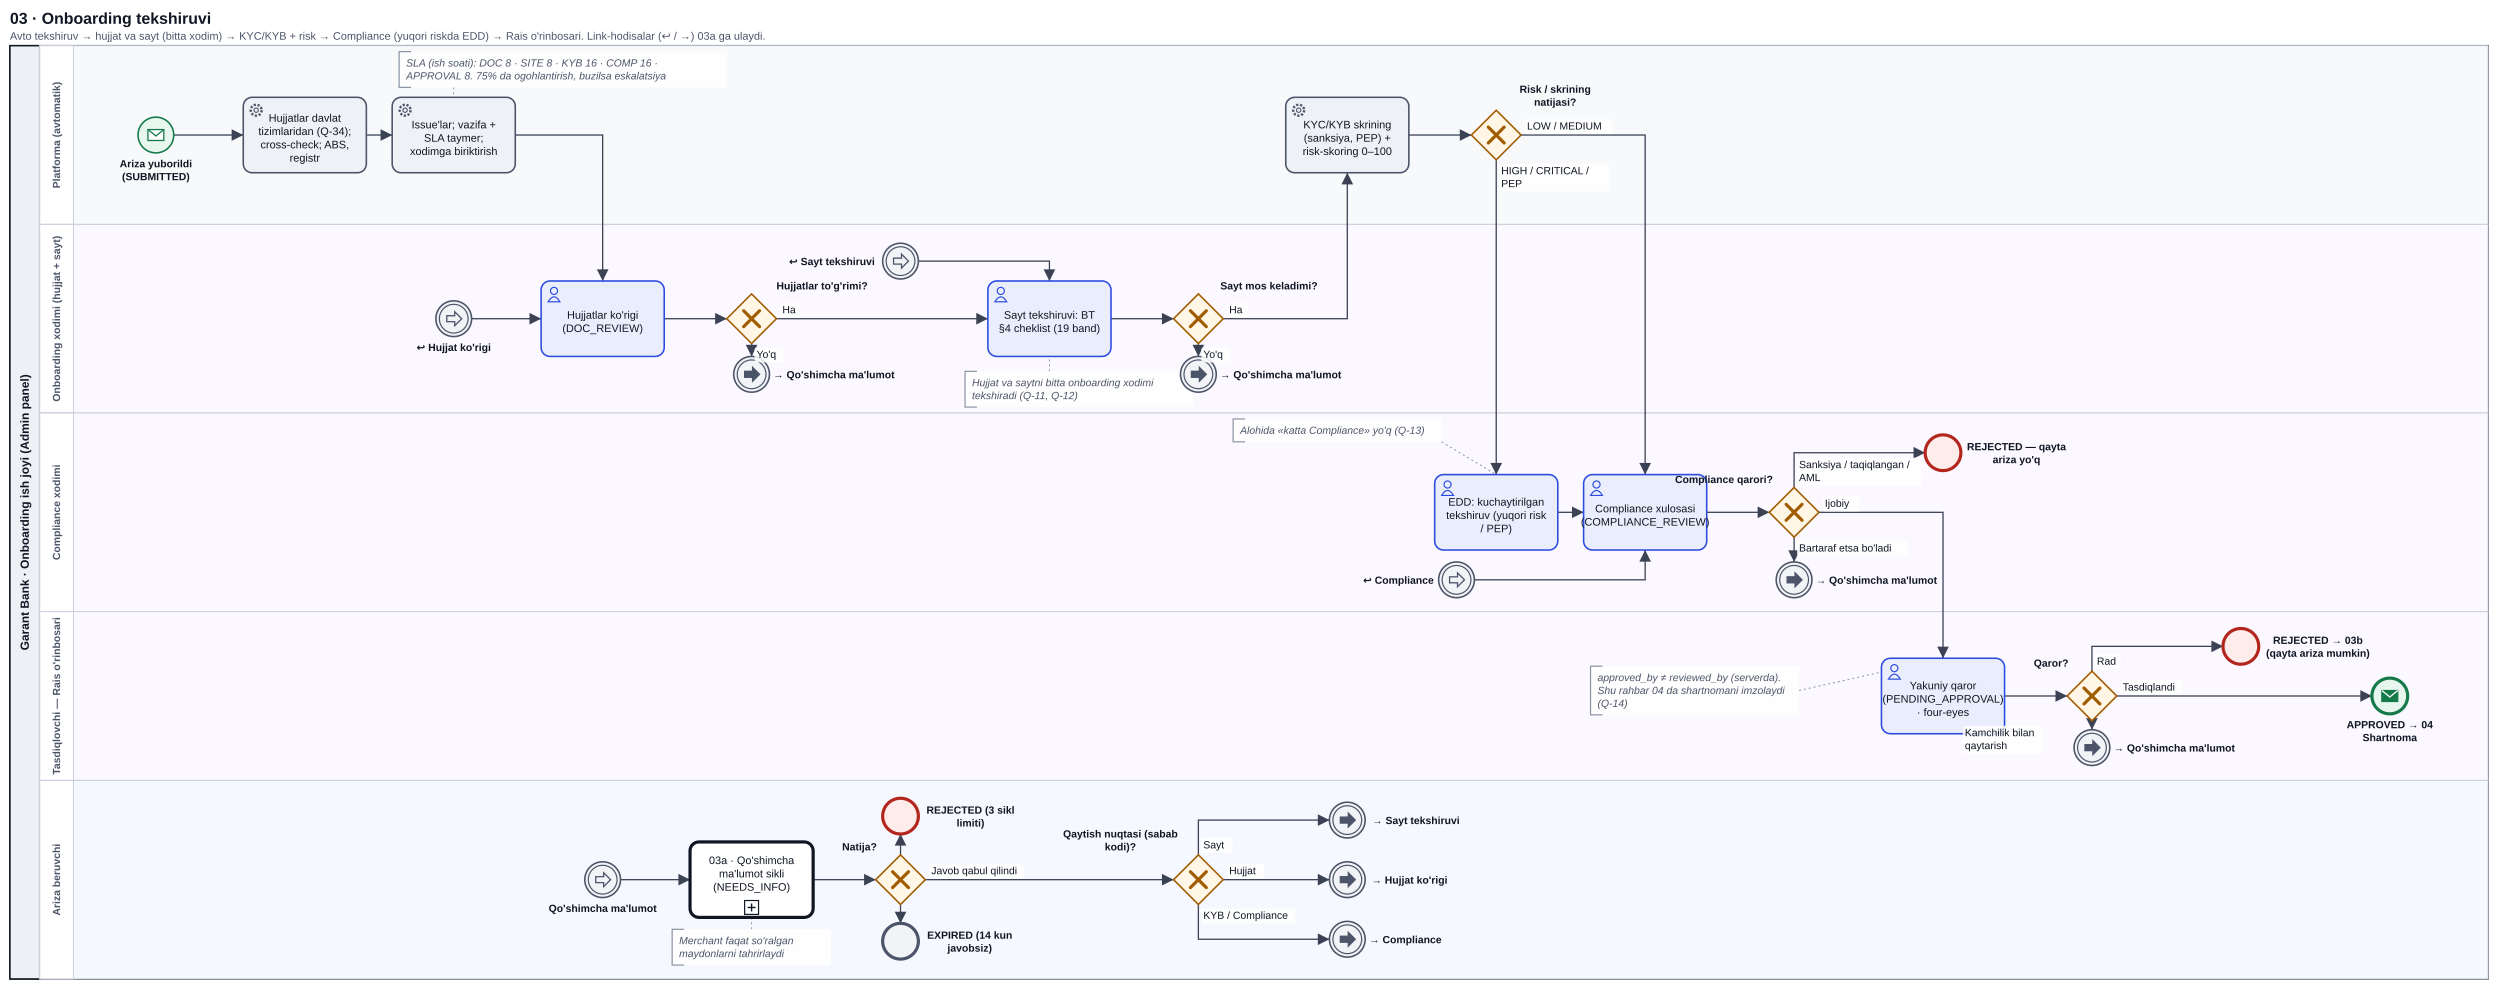
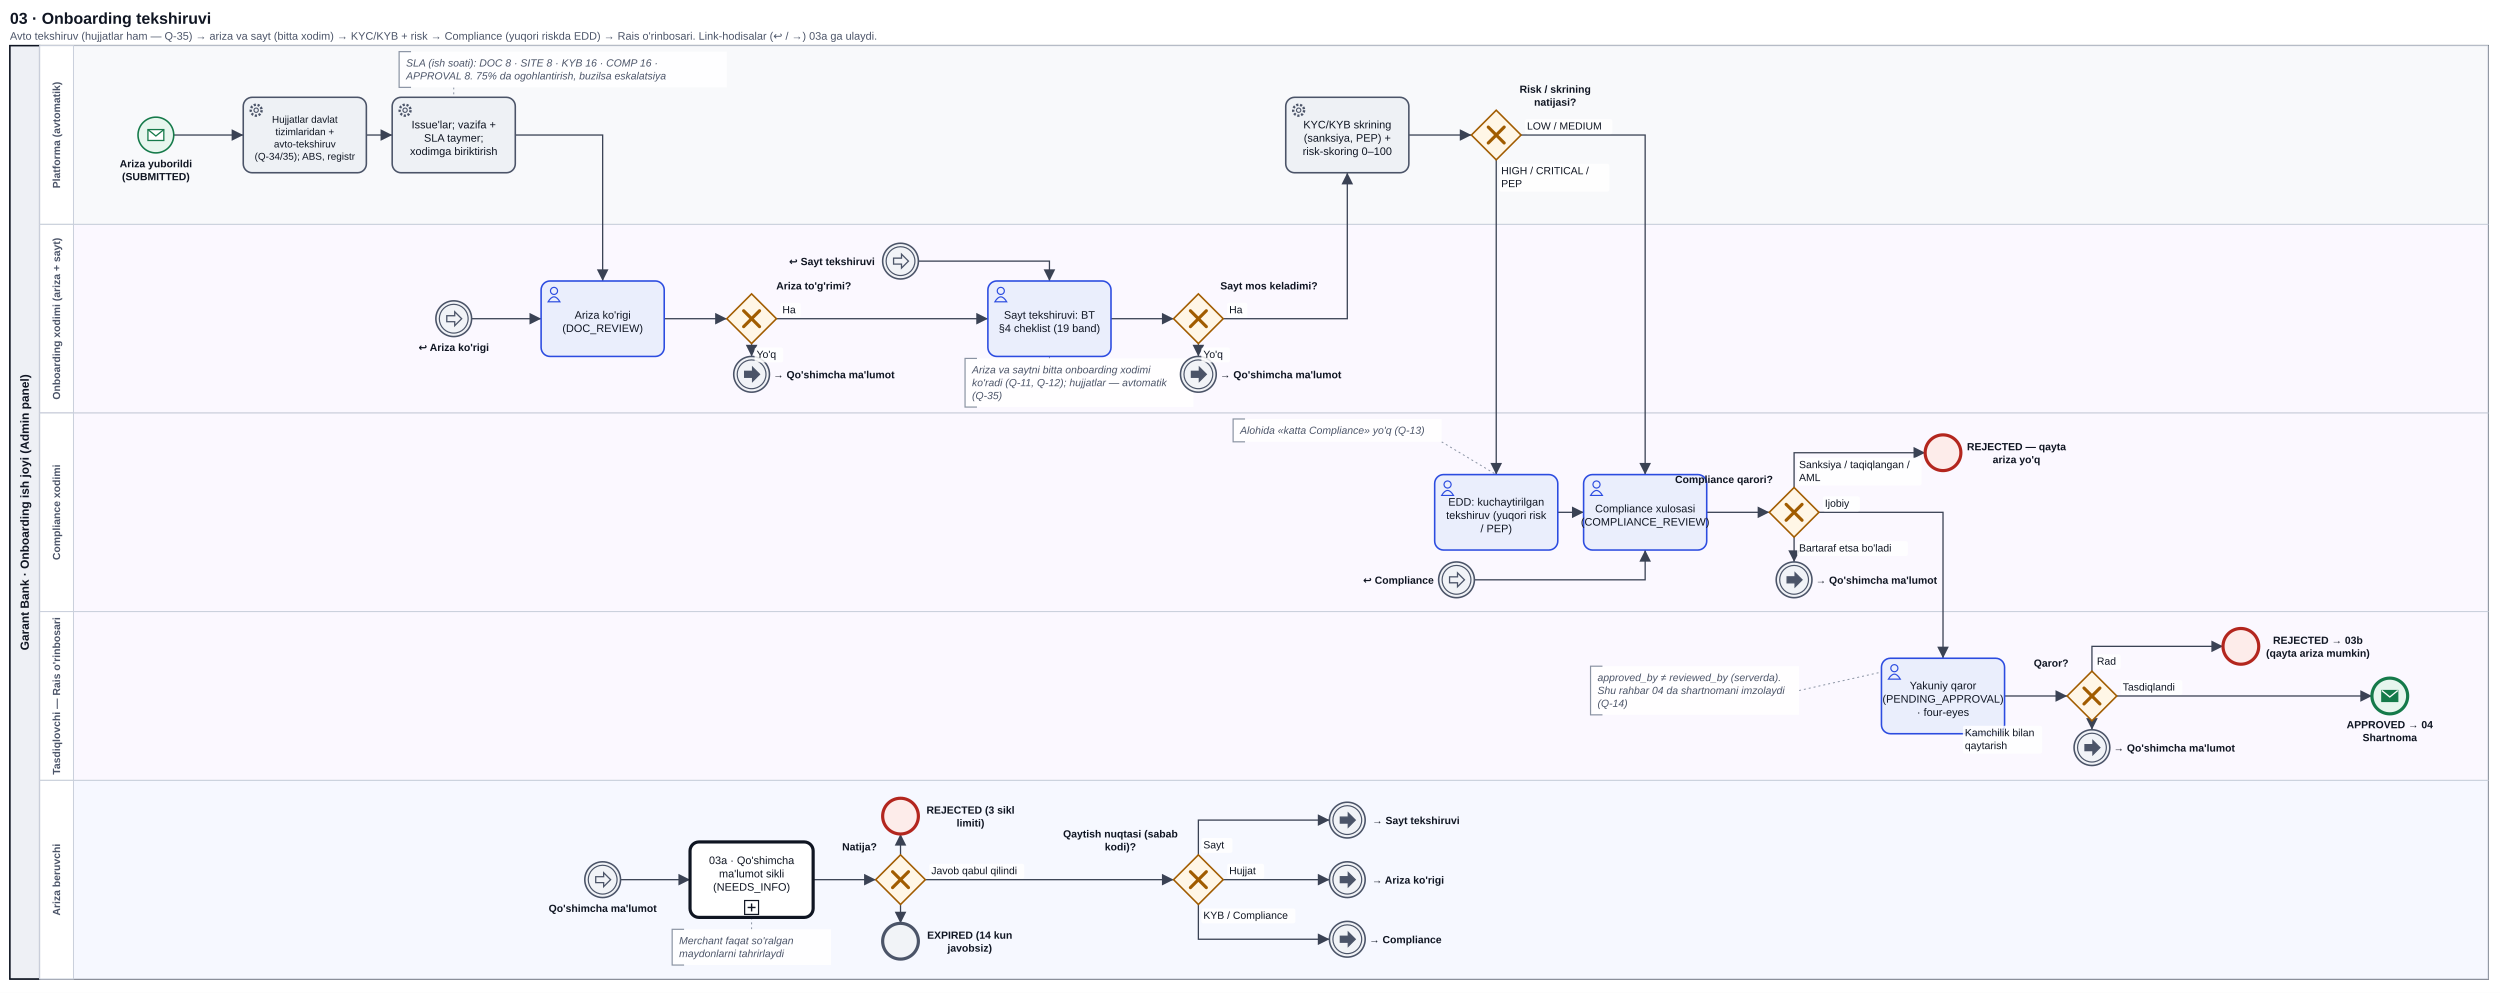
<svg xmlns="http://www.w3.org/2000/svg" width="2518" height="1000" viewBox="0 0 2518 1000" font-family="Segoe UI, Arial, Helvetica, sans-serif">
  <defs>
    <marker id="arr" viewBox="0 0 10 10" refX="10" refY="5" markerWidth="9" markerHeight="9" orient="auto-start-reverse">
      <path d="M0,0 L10,5 L0,10 z" fill="#3A4254" />
    </marker>
  </defs>
  <rect x="0" y="0" width="2518" height="1000" fill="#FFFFFF" />
  <text x="10" y="24" font-size="16" font-weight="700" fill="#0F1522">03 · Onboarding tekshiruvi</text>
-   <text x="10" y="40" font-size="11" fill="#4B5468">Avto tekshiruv → hujjat va sayt (bitta xodim) → KYC/KYB + risk → Compliance (yuqori riskda EDD) → Rais o'rinbosari. Link-hodisalar (↩ / →) 03a ga ulaydi.</text>
+   <text x="10" y="40" font-size="11" fill="#4B5468">Avto tekshiruv (hujjatlar ham — Q-35) → ariza va sayt (bitta xodim) → KYC/KYB + risk → Compliance (yuqori riskda EDD) → Rais o'rinbosari. Link-hodisalar (↩ / →) 03a ga ulaydi.</text>
  <rect x="10" y="46" width="2496" height="940" fill="#FFFFFF" stroke="#0F1522" stroke-width="1.5" />
  <rect x="10" y="46" width="30" height="940" fill="#EEF0F5" stroke="#0F1522" stroke-width="1.5" />
  <g transform="translate(25,516) rotate(-90)">
    <text x="0" y="4" text-anchor="middle" font-size="12" font-weight="700" fill="#0F1522">Garant Bank · Onboarding ish joyi (Admin panel)</text>
  </g>
  <rect x="40" y="46" width="2466" height="180" fill="#F8F9FB" stroke="#C9CFDB" />
  <rect x="40" y="46" width="34" height="180" fill="#FFFFFF" stroke="#C9CFDB" />
  <g transform="translate(57,136) rotate(-90)">
    <text x="0" y="3.5" text-anchor="middle" font-size="10.5" font-weight="600" fill="#4B5468">Platforma (avtomatik)</text>
  </g>
  <rect x="40" y="226" width="2466" height="190" fill="#FBF8FF" stroke="#C9CFDB" />
  <rect x="40" y="226" width="34" height="190" fill="#FFFFFF" stroke="#C9CFDB" />
  <g transform="translate(57,321) rotate(-90)">
-     <text x="0" y="3.5" text-anchor="middle" font-size="10.5" font-weight="600" fill="#4B5468">Onboarding xodimi (hujjat + sayt)</text>
+     <text x="0" y="3.5" text-anchor="middle" font-size="10.5" font-weight="600" fill="#4B5468">Onboarding xodimi (ariza + sayt)</text>
  </g>
  <rect x="40" y="416" width="2466" height="200" fill="#FBF8FF" stroke="#C9CFDB" />
  <rect x="40" y="416" width="34" height="200" fill="#FFFFFF" stroke="#C9CFDB" />
  <g transform="translate(57,516) rotate(-90)">
    <text x="0" y="3.5" text-anchor="middle" font-size="10.5" font-weight="600" fill="#4B5468">Compliance xodimi</text>
  </g>
  <rect x="40" y="616" width="2466" height="170" fill="#FBF8FF" stroke="#C9CFDB" />
  <rect x="40" y="616" width="34" height="170" fill="#FFFFFF" stroke="#C9CFDB" />
  <g transform="translate(57,701) rotate(-90)">
    <text x="0" y="3.5" text-anchor="middle" font-size="10.5" font-weight="600" fill="#4B5468">Tasdiqlovchi — Rais o'rinbosari</text>
  </g>
  <rect x="40" y="786" width="2466" height="200" fill="#F6F8FF" stroke="#C9CFDB" />
  <rect x="40" y="786" width="34" height="200" fill="#FFFFFF" stroke="#C9CFDB" />
  <g transform="translate(57,886) rotate(-90)">
    <text x="0" y="3.5" text-anchor="middle" font-size="10.5" font-weight="600" fill="#4B5468">Ariza beruvchi</text>
  </g>
  <path d="M175,136 L245,136" fill="none" stroke="#3A4254" stroke-width="1.3" marker-end="url(#arr)" />
  <path d="M369,136 L395,136" fill="none" stroke="#3A4254" stroke-width="1.3" marker-end="url(#arr)" />
  <path d="M519,136 L607,136 L607,283" fill="none" stroke="#3A4254" stroke-width="1.3" marker-end="url(#arr)" />
  <path d="M475,321 L545,321" fill="none" stroke="#3A4254" stroke-width="1.3" marker-end="url(#arr)" />
  <path d="M669,321 L732,321" fill="none" stroke="#3A4254" stroke-width="1.3" marker-end="url(#arr)" />
  <path d="M757,346 L757,359" fill="none" stroke="#3A4254" stroke-width="1.3" marker-end="url(#arr)" />
  <path d="M782,321 L995,321" fill="none" stroke="#3A4254" stroke-width="1.3" marker-end="url(#arr)" />
  <path d="M925,263 L1057,263 L1057,283" fill="none" stroke="#3A4254" stroke-width="1.3" marker-end="url(#arr)" />
  <path d="M1119,321 L1182,321" fill="none" stroke="#3A4254" stroke-width="1.3" marker-end="url(#arr)" />
  <path d="M1207,346 L1207,359" fill="none" stroke="#3A4254" stroke-width="1.3" marker-end="url(#arr)" />
  <path d="M1232,321 L1357,321 L1357,174" fill="none" stroke="#3A4254" stroke-width="1.3" marker-end="url(#arr)" />
  <path d="M1419,136 L1482,136" fill="none" stroke="#3A4254" stroke-width="1.3" marker-end="url(#arr)" />
  <path d="M1507,161 L1507,478" fill="none" stroke="#3A4254" stroke-width="1.3" marker-end="url(#arr)" />
  <path d="M1532,136 L1657,136 L1657,478" fill="none" stroke="#3A4254" stroke-width="1.3" marker-end="url(#arr)" />
  <path d="M1569,516 L1595,516" fill="none" stroke="#3A4254" stroke-width="1.3" marker-end="url(#arr)" />
  <path d="M1485,584 L1657,584 L1657,554" fill="none" stroke="#3A4254" stroke-width="1.3" marker-end="url(#arr)" />
  <path d="M1719,516 L1782,516" fill="none" stroke="#3A4254" stroke-width="1.3" marker-end="url(#arr)" />
  <path d="M1807,541 L1807,566" fill="none" stroke="#3A4254" stroke-width="1.3" marker-end="url(#arr)" />
  <path d="M1807,491 L1807,456 L1939,456" fill="none" stroke="#3A4254" stroke-width="1.3" marker-end="url(#arr)" />
  <path d="M1832,516 L1957,516 L1957,663" fill="none" stroke="#3A4254" stroke-width="1.3" marker-end="url(#arr)" />
  <path d="M2019,701 L2082,701" fill="none" stroke="#3A4254" stroke-width="1.3" marker-end="url(#arr)" />
  <path d="M2107,726 L2107,735" fill="none" stroke="#3A4254" stroke-width="1.3" marker-end="url(#arr)" />
  <path d="M2107,676 L2107,651 L2239,651" fill="none" stroke="#3A4254" stroke-width="1.3" marker-end="url(#arr)" />
  <path d="M2132,701 L2389,701" fill="none" stroke="#3A4254" stroke-width="1.3" marker-end="url(#arr)" />
  <path d="M625,886 L695,886" fill="none" stroke="#3A4254" stroke-width="1.3" marker-end="url(#arr)" />
  <path d="M819,886 L882,886" fill="none" stroke="#3A4254" stroke-width="1.3" marker-end="url(#arr)" />
  <path d="M932,886 L1182,886" fill="none" stroke="#3A4254" stroke-width="1.3" marker-end="url(#arr)" />
  <path d="M907,911 L907,930" fill="none" stroke="#3A4254" stroke-width="1.3" marker-end="url(#arr)" />
  <path d="M907,861 L907,840" fill="none" stroke="#3A4254" stroke-width="1.3" marker-end="url(#arr)" />
  <path d="M1232,886 L1339,886" fill="none" stroke="#3A4254" stroke-width="1.3" marker-end="url(#arr)" />
  <path d="M1207,861 L1207,826 L1339,826" fill="none" stroke="#3A4254" stroke-width="1.3" marker-end="url(#arr)" />
  <path d="M1207,911 L1207,946 L1339,946" fill="none" stroke="#3A4254" stroke-width="1.3" marker-end="url(#arr)" />
  <path d="M457,88 L457,98" stroke="#8A93A3" stroke-dasharray="2,3" fill="none" />
  <rect x="402" y="52" width="330" height="36" fill="#FFFFFF" fill-opacity="0.9" stroke="none" />
  <path d="M414,52 L402,52 L402,88 L414,88" fill="none" stroke="#8A93A3" stroke-width="1.2" />
  <text x="409" y="67" font-size="10.5" fill="#4B5468" font-style="italic">SLA (ish soati): DOC 8 · SITE 8 · KYB 16 · COMP 16 ·</text>
  <text x="409" y="80" font-size="10.5" fill="#4B5468" font-style="italic">APPROVAL 8. 75% da ogohlantirish, buzilsa eskalatsiya</text>
-   <path d="M1057,374 L1057,359" stroke="#8A93A3" stroke-dasharray="2,3" fill="none" />
-   <rect x="972" y="374" width="230" height="36" fill="#FFFFFF" fill-opacity="0.9" stroke="none" />
-   <path d="M984,374 L972,374 L972,410 L984,410" fill="none" stroke="#8A93A3" stroke-width="1.2" />
-   <text x="979" y="389" font-size="10.5" fill="#4B5468" font-style="italic">Hujjat va saytni bitta onboarding xodimi</text>
-   <text x="979" y="402" font-size="10.5" fill="#4B5468" font-style="italic">tekshiradi (Q-11, Q-12)</text>
+   <path d="M1057,361 L1057,359" stroke="#8A93A3" stroke-dasharray="2,3" fill="none" />
+   <rect x="972" y="361" width="230" height="49" fill="#FFFFFF" fill-opacity="0.9" stroke="none" />
+   <path d="M984,361 L972,361 L972,410 L984,410" fill="none" stroke="#8A93A3" stroke-width="1.2" />
+   <text x="979" y="376" font-size="10.5" fill="#4B5468" font-style="italic">Ariza va saytni bitta onboarding xodimi</text>
+   <text x="979" y="389" font-size="10.5" fill="#4B5468" font-style="italic">ko'radi (Q-11, Q-12); hujjatlar — avtomatik</text>
+   <text x="979" y="402" font-size="10.5" fill="#4B5468" font-style="italic">(Q-35)</text>
  <path d="M1452,445 L1507,478" stroke="#8A93A3" stroke-dasharray="2,3" fill="none" />
  <rect x="1242" y="422" width="210" height="23" fill="#FFFFFF" fill-opacity="0.9" stroke="none" />
  <path d="M1254,422 L1242,422 L1242,445 L1254,445" fill="none" stroke="#8A93A3" stroke-width="1.2" />
  <text x="1249" y="437" font-size="10.5" fill="#4B5468" font-style="italic">Alohida «katta Compliance» yo'q (Q-13)</text>
  <path d="M1812,695.5 L1957,663" stroke="#8A93A3" stroke-dasharray="2,3" fill="none" />
  <rect x="1602" y="671" width="210" height="49" fill="#FFFFFF" fill-opacity="0.9" stroke="none" />
  <path d="M1614,671 L1602,671 L1602,720 L1614,720" fill="none" stroke="#8A93A3" stroke-width="1.2" />
  <text x="1609" y="686" font-size="10.5" fill="#4B5468" font-style="italic">approved_by ≠ reviewed_by (serverda).</text>
  <text x="1609" y="699" font-size="10.5" fill="#4B5468" font-style="italic">Shu rahbar 04 da shartnomani imzolaydi</text>
  <text x="1609" y="712" font-size="10.5" fill="#4B5468" font-style="italic">(Q-14)</text>
  <path d="M757,936 L757,924" stroke="#8A93A3" stroke-dasharray="2,3" fill="none" />
  <rect x="677" y="936" width="160" height="36" fill="#FFFFFF" fill-opacity="0.9" stroke="none" />
  <path d="M689,936 L677,936 L677,972 L689,972" fill="none" stroke="#8A93A3" stroke-width="1.2" />
  <text x="684" y="951" font-size="10.5" fill="#4B5468" font-style="italic">Merchant faqat so'ralgan</text>
  <text x="684" y="964" font-size="10.5" fill="#4B5468" font-style="italic">maydonlarni tahrirlaydi</text>
  <circle cx="157" cy="136" r="18" fill="#E7F6EE" stroke="#157A4A" stroke-width="1.6" />
  <rect x="149" y="130.5" width="16" height="11" fill="#FFFFFF" stroke="#157A4A" stroke-width="1.3" />
  <path d="M149,130.5 L157,137 L165,130.5" fill="none" stroke="#157A4A" stroke-width="1.3" />
  <text x="157" y="168.5" text-anchor="middle" font-size="10.5" fill="#0F1522" font-weight="600">Ariza yuborildi</text>
  <text x="157" y="181.5" text-anchor="middle" font-size="10.5" fill="#0F1522" font-weight="600">(SUBMITTED)</text>
  <rect x="245" y="98" width="124" height="76" rx="9" fill="#EEF1F5" stroke="#4B5468" stroke-width="1.6" />
  <circle cx="258" cy="111" r="5.5" fill="none" stroke="#4B5468" stroke-width="2.4" stroke-dasharray="2.2,1.7" />
  <circle cx="258" cy="111" r="2.2" fill="none" stroke="#4B5468" stroke-width="1.1" />
-   <text x="307" y="122.6" text-anchor="middle" font-size="11" fill="#0F1522">Hujjatlar davlat</text>
-   <text x="307" y="136" text-anchor="middle" font-size="11" fill="#0F1522">tizimlaridan (Q-34);</text>
-   <text x="307" y="149.4" text-anchor="middle" font-size="11" fill="#0F1522">cross-check; ABS,</text>
-   <text x="307" y="162.8" text-anchor="middle" font-size="11" fill="#0F1522">registr</text>
+   <text x="307" y="123.7" text-anchor="middle" font-size="10" fill="#0F1522">Hujjatlar davlat</text>
+   <text x="307" y="136.1" text-anchor="middle" font-size="10" fill="#0F1522">tizimlaridan +</text>
+   <text x="307" y="148.5" text-anchor="middle" font-size="10" fill="#0F1522">avto-tekshiruv</text>
+   <text x="307" y="160.9" text-anchor="middle" font-size="10" fill="#0F1522">(Q-34/35); ABS, registr</text>
  <rect x="395" y="98" width="124" height="76" rx="9" fill="#EEF1F5" stroke="#4B5468" stroke-width="1.6" />
  <circle cx="408" cy="111" r="5.5" fill="none" stroke="#4B5468" stroke-width="2.4" stroke-dasharray="2.2,1.7" />
  <circle cx="408" cy="111" r="2.2" fill="none" stroke="#4B5468" stroke-width="1.1" />
  <text x="457" y="129.3" text-anchor="middle" font-size="11" fill="#0F1522">Issue'lar; vazifa +</text>
  <text x="457" y="142.7" text-anchor="middle" font-size="11" fill="#0F1522">SLA taymer;</text>
  <text x="457" y="156.1" text-anchor="middle" font-size="11" fill="#0F1522">xodimga biriktirish</text>
  <circle cx="457" cy="321" r="18" fill="#F1F3F7" stroke="#4B5468" stroke-width="1.6" />
  <circle cx="457" cy="321" r="14.5" fill="none" stroke="#4B5468" stroke-width="1.2" />
  <path d="M450,318 L458,318 L458,314 L465,321 L458,328 L458,324 L450,324 Z" fill="none" stroke="#4B5468" stroke-width="1.3" />
-   <text x="457" y="353.5" text-anchor="middle" font-size="10.5" fill="#0F1522" font-weight="600">↩ Hujjat ko'rigi</text>
+   <text x="457" y="353.5" text-anchor="middle" font-size="10.5" fill="#0F1522" font-weight="600">↩ Ariza ko'rigi</text>
  <rect x="545" y="283" width="124" height="76" rx="9" fill="#EAEEFC" stroke="#2C4CE0" stroke-width="1.6" />
  <circle cx="558" cy="293" r="3.6" fill="none" stroke="#2C4CE0" stroke-width="1.2" />
  <path d="M552,304 Q558,294 564,304 Z" fill="none" stroke="#2C4CE0" stroke-width="1.2" />
-   <text x="607" y="321" text-anchor="middle" font-size="11" fill="#0F1522">Hujjatlar ko'rigi</text>
+   <text x="607" y="321" text-anchor="middle" font-size="11" fill="#0F1522">Ariza ko'rigi</text>
  <text x="607" y="334.4" text-anchor="middle" font-size="11" fill="#0F1522">(DOC_REVIEW)</text>
  <path d="M757,296 L782,321 L757,346 L732,321 Z" fill="#FFF6E6" stroke="#A15C00" stroke-width="1.6" />
  <path d="M749,313 L765,329 M765,313 L749,329" stroke="#A15C00" stroke-width="3.2" stroke-linecap="round" />
-   <text x="828" y="291.5" text-anchor="middle" font-size="10.5" fill="#0F1522" font-weight="600">Hujjatlar to'g'rimi?</text>
+   <text x="819.6" y="291.5" text-anchor="middle" font-size="10.5" fill="#0F1522" font-weight="600">Ariza to'g'rimi?</text>
  <circle cx="757" cy="377" r="18" fill="#F1F3F7" stroke="#4B5468" stroke-width="1.6" />
  <circle cx="757" cy="377" r="14.5" fill="none" stroke="#4B5468" stroke-width="1.2" />
  <path d="M750,374 L758,374 L758,370 L765,377 L758,384 L758,380 L750,380 Z" fill="#4B5468" stroke="#4B5468" stroke-width="1.3" />
  <text x="839.9" y="381" text-anchor="middle" font-size="10.5" fill="#0F1522" font-weight="600">→ Qo'shimcha ma'lumot</text>
  <circle cx="907" cy="263" r="18" fill="#F1F3F7" stroke="#4B5468" stroke-width="1.6" />
  <circle cx="907" cy="263" r="14.5" fill="none" stroke="#4B5468" stroke-width="1.2" />
  <path d="M900,260 L908,260 L908,256 L915,263 L908,270 L908,266 L900,266 Z" fill="none" stroke="#4B5468" stroke-width="1.3" />
  <text x="837.9" y="267" text-anchor="middle" font-size="10.5" fill="#0F1522" font-weight="600">↩ Sayt tekshiruvi</text>
  <rect x="995" y="283" width="124" height="76" rx="9" fill="#EAEEFC" stroke="#2C4CE0" stroke-width="1.6" />
  <circle cx="1008" cy="293" r="3.6" fill="none" stroke="#2C4CE0" stroke-width="1.2" />
  <path d="M1002,304 Q1008,294 1014,304 Z" fill="none" stroke="#2C4CE0" stroke-width="1.2" />
  <text x="1057" y="321" text-anchor="middle" font-size="11" fill="#0F1522">Sayt tekshiruvi: BT</text>
  <text x="1057" y="334.4" text-anchor="middle" font-size="11" fill="#0F1522">§4 cheklist (19 band)</text>
  <path d="M1207,296 L1232,321 L1207,346 L1182,321 Z" fill="#FFF6E6" stroke="#A15C00" stroke-width="1.6" />
  <path d="M1199,313 L1215,329 M1215,313 L1199,329" stroke="#A15C00" stroke-width="3.2" stroke-linecap="round" />
  <text x="1278.1" y="291.5" text-anchor="middle" font-size="10.5" fill="#0F1522" font-weight="600">Sayt mos keladimi?</text>
  <circle cx="1207" cy="377" r="18" fill="#F1F3F7" stroke="#4B5468" stroke-width="1.6" />
  <circle cx="1207" cy="377" r="14.5" fill="none" stroke="#4B5468" stroke-width="1.2" />
  <path d="M1200,374 L1208,374 L1208,370 L1215,377 L1208,384 L1208,380 L1200,380 Z" fill="#4B5468" stroke="#4B5468" stroke-width="1.3" />
  <text x="1289.9" y="381" text-anchor="middle" font-size="10.5" fill="#0F1522" font-weight="600">→ Qo'shimcha ma'lumot</text>
  <rect x="1295" y="98" width="124" height="76" rx="9" fill="#EEF1F5" stroke="#4B5468" stroke-width="1.6" />
  <circle cx="1308" cy="111" r="5.5" fill="none" stroke="#4B5468" stroke-width="2.4" stroke-dasharray="2.2,1.7" />
  <circle cx="1308" cy="111" r="2.2" fill="none" stroke="#4B5468" stroke-width="1.1" />
  <text x="1357" y="129.3" text-anchor="middle" font-size="11" fill="#0F1522">KYC/KYB skrining</text>
  <text x="1357" y="142.7" text-anchor="middle" font-size="11" fill="#0F1522">(sanksiya, PEP) +</text>
  <text x="1357" y="156.1" text-anchor="middle" font-size="11" fill="#0F1522">risk-skoring 0–100</text>
  <path d="M1507,111 L1532,136 L1507,161 L1482,136 Z" fill="#FFF6E6" stroke="#A15C00" stroke-width="1.6" />
  <path d="M1499,128 L1515,144 M1515,128 L1499,144" stroke="#A15C00" stroke-width="3.2" stroke-linecap="round" />
  <text x="1566.4" y="93.5" text-anchor="middle" font-size="10.5" fill="#0F1522" font-weight="600">Risk / skrining</text>
  <text x="1566.4" y="106.5" text-anchor="middle" font-size="10.5" fill="#0F1522" font-weight="600">natijasi?</text>
  <rect x="1445" y="478" width="124" height="76" rx="9" fill="#EAEEFC" stroke="#2C4CE0" stroke-width="1.6" />
  <circle cx="1458" cy="488" r="3.6" fill="none" stroke="#2C4CE0" stroke-width="1.2" />
  <path d="M1452,499 Q1458,489 1464,499 Z" fill="none" stroke="#2C4CE0" stroke-width="1.2" />
  <text x="1507" y="509.3" text-anchor="middle" font-size="11" fill="#0F1522">EDD: kuchaytirilgan</text>
  <text x="1507" y="522.7" text-anchor="middle" font-size="11" fill="#0F1522">tekshiruv (yuqori risk</text>
  <text x="1507" y="536.1" text-anchor="middle" font-size="11" fill="#0F1522">/ PEP)</text>
  <circle cx="1467" cy="584" r="18" fill="#F1F3F7" stroke="#4B5468" stroke-width="1.6" />
  <circle cx="1467" cy="584" r="14.5" fill="none" stroke="#4B5468" stroke-width="1.2" />
  <path d="M1460,581 L1468,581 L1468,577 L1475,584 L1468,591 L1468,587 L1460,587 Z" fill="none" stroke="#4B5468" stroke-width="1.3" />
  <text x="1408.5" y="588" text-anchor="middle" font-size="10.5" fill="#0F1522" font-weight="600">↩ Compliance</text>
  <rect x="1595" y="478" width="124" height="76" rx="9" fill="#EAEEFC" stroke="#2C4CE0" stroke-width="1.6" />
  <circle cx="1608" cy="488" r="3.6" fill="none" stroke="#2C4CE0" stroke-width="1.2" />
  <path d="M1602,499 Q1608,489 1614,499 Z" fill="none" stroke="#2C4CE0" stroke-width="1.2" />
  <text x="1657" y="516" text-anchor="middle" font-size="11" fill="#0F1522">Compliance xulosasi</text>
  <text x="1657" y="529.4" text-anchor="middle" font-size="11" fill="#0F1522">(COMPLIANCE_REVIEW)</text>
  <path d="M1807,491 L1832,516 L1807,541 L1782,516 Z" fill="#FFF6E6" stroke="#A15C00" stroke-width="1.6" />
  <path d="M1799,508 L1815,524 M1815,508 L1799,524" stroke="#A15C00" stroke-width="3.2" stroke-linecap="round" />
  <text x="1736.4" y="486.5" text-anchor="middle" font-size="10.5" fill="#0F1522" font-weight="600">Compliance qarori?</text>
  <circle cx="1807" cy="584" r="18" fill="#F1F3F7" stroke="#4B5468" stroke-width="1.6" />
  <circle cx="1807" cy="584" r="14.5" fill="none" stroke="#4B5468" stroke-width="1.2" />
  <path d="M1800,581 L1808,581 L1808,577 L1815,584 L1808,591 L1808,587 L1800,587 Z" fill="#4B5468" stroke="#4B5468" stroke-width="1.3" />
  <text x="1889.9" y="588" text-anchor="middle" font-size="10.5" fill="#0F1522" font-weight="600">→ Qo'shimcha ma'lumot</text>
  <circle cx="1957" cy="456" r="18" fill="#FDECEA" stroke="#B3261E" stroke-width="3.2" />
  <text x="2031" y="453.5" text-anchor="middle" font-size="10.5" fill="#0F1522" font-weight="600">REJECTED — qayta</text>
  <text x="2031" y="466.5" text-anchor="middle" font-size="10.5" fill="#0F1522" font-weight="600">ariza yo'q</text>
  <rect x="1895" y="663" width="124" height="76" rx="9" fill="#EAEEFC" stroke="#2C4CE0" stroke-width="1.6" />
  <circle cx="1908" cy="673" r="3.6" fill="none" stroke="#2C4CE0" stroke-width="1.2" />
  <path d="M1902,684 Q1908,674 1914,684 Z" fill="none" stroke="#2C4CE0" stroke-width="1.2" />
  <text x="1957" y="694.3" text-anchor="middle" font-size="11" fill="#0F1522">Yakuniy qaror</text>
  <text x="1957" y="707.7" text-anchor="middle" font-size="11" fill="#0F1522">(PENDING_APPROVAL)</text>
  <text x="1957" y="721.1" text-anchor="middle" font-size="11" fill="#0F1522">· four-eyes</text>
  <path d="M2107,676 L2132,701 L2107,726 L2082,701 Z" fill="#FFF6E6" stroke="#A15C00" stroke-width="1.6" />
  <path d="M2099,693 L2115,709 M2115,693 L2099,709" stroke="#A15C00" stroke-width="3.2" stroke-linecap="round" />
  <text x="2065.9" y="671.5" text-anchor="middle" font-size="10.5" fill="#0F1522" font-weight="600">Qaror?</text>
  <circle cx="2107" cy="753" r="18" fill="#F1F3F7" stroke="#4B5468" stroke-width="1.6" />
  <circle cx="2107" cy="753" r="14.5" fill="none" stroke="#4B5468" stroke-width="1.2" />
  <path d="M2100,750 L2108,750 L2108,746 L2115,753 L2108,760 L2108,756 L2100,756 Z" fill="#4B5468" stroke="#4B5468" stroke-width="1.3" />
  <text x="2189.9" y="757" text-anchor="middle" font-size="10.5" fill="#0F1522" font-weight="600">→ Qo'shimcha ma'lumot</text>
  <circle cx="2257" cy="651" r="18" fill="#FDECEA" stroke="#B3261E" stroke-width="3.2" />
  <text x="2334.6" y="648.5" text-anchor="middle" font-size="10.5" fill="#0F1522" font-weight="600">REJECTED → 03b</text>
  <text x="2334.6" y="661.5" text-anchor="middle" font-size="10.5" fill="#0F1522" font-weight="600">(qayta ariza mumkin)</text>
  <circle cx="2407" cy="701" r="18" fill="#E7F6EE" stroke="#157A4A" stroke-width="3.2" />
  <rect x="2399" y="695.5" width="16" height="11" fill="#157A4A" stroke="#157A4A" stroke-width="1.3" />
  <path d="M2399,695.5 L2407,702 L2415,695.5" fill="none" stroke="#FFFFFF" stroke-width="1.3" />
  <text x="2407" y="733.5" text-anchor="middle" font-size="10.5" fill="#0F1522" font-weight="600">APPROVED → 04</text>
  <text x="2407" y="746.5" text-anchor="middle" font-size="10.5" fill="#0F1522" font-weight="600">Shartnoma</text>
  <circle cx="607" cy="886" r="18" fill="#F1F3F7" stroke="#4B5468" stroke-width="1.6" />
  <circle cx="607" cy="886" r="14.5" fill="none" stroke="#4B5468" stroke-width="1.2" />
  <path d="M600,883 L608,883 L608,879 L615,886 L608,893 L608,889 L600,889 Z" fill="none" stroke="#4B5468" stroke-width="1.3" />
  <text x="607" y="918.5" text-anchor="middle" font-size="10.5" fill="#0F1522" font-weight="600">Qo'shimcha ma'lumot</text>
  <rect x="695" y="848" width="124" height="76" rx="9" fill="#FFFFFF" stroke="#0F1522" stroke-width="3.2" />
  <rect x="750" y="907" width="14" height="14" fill="#FFFFFF" stroke="#0F1522" stroke-width="1.2" />
  <path d="M757,910 L757,918 M753,914 L761,914" stroke="#0F1522" stroke-width="1.4" />
  <text x="757" y="870.3" text-anchor="middle" font-size="11" fill="#0F1522">03a · Qo'shimcha</text>
  <text x="757" y="883.7" text-anchor="middle" font-size="11" fill="#0F1522">ma'lumot sikli</text>
  <text x="757" y="897.1" text-anchor="middle" font-size="11" fill="#0F1522">(NEEDS_INFO)</text>
  <path d="M907,861 L932,886 L907,911 L882,886 Z" fill="#FFF6E6" stroke="#A15C00" stroke-width="1.6" />
  <path d="M899,878 L915,894 M915,878 L899,894" stroke="#A15C00" stroke-width="3.2" stroke-linecap="round" />
  <text x="865.7" y="856.5" text-anchor="middle" font-size="10.5" fill="#0F1522" font-weight="600">Natija?</text>
  <circle cx="907" cy="948" r="18" fill="#F1F3F7" stroke="#4B5468" stroke-width="3.2" />
  <text x="976.7" y="945.5" text-anchor="middle" font-size="10.5" fill="#0F1522" font-weight="600">EXPIRED (14 kun</text>
  <text x="976.7" y="958.5" text-anchor="middle" font-size="10.5" fill="#0F1522" font-weight="600">javobsiz)</text>
  <circle cx="907" cy="822" r="18" fill="#FDECEA" stroke="#B3261E" stroke-width="3.2" />
  <text x="977.5" y="819.5" text-anchor="middle" font-size="10.5" fill="#0F1522" font-weight="600">REJECTED (3 sikl</text>
  <text x="977.5" y="832.5" text-anchor="middle" font-size="10.5" fill="#0F1522" font-weight="600">limiti)</text>
  <path d="M1207,861 L1232,886 L1207,911 L1182,886 Z" fill="#FFF6E6" stroke="#A15C00" stroke-width="1.6" />
  <path d="M1199,878 L1215,894 M1215,878 L1199,894" stroke="#A15C00" stroke-width="3.2" stroke-linecap="round" />
  <text x="1128.5" y="843.5" text-anchor="middle" font-size="10.5" fill="#0F1522" font-weight="600">Qaytish nuqtasi (sabab</text>
  <text x="1128.5" y="856.5" text-anchor="middle" font-size="10.5" fill="#0F1522" font-weight="600">kodi)?</text>
  <circle cx="1357" cy="886" r="18" fill="#F1F3F7" stroke="#4B5468" stroke-width="1.6" />
  <circle cx="1357" cy="886" r="14.5" fill="none" stroke="#4B5468" stroke-width="1.2" />
  <path d="M1350,883 L1358,883 L1358,879 L1365,886 L1358,893 L1358,889 L1350,889 Z" fill="#4B5468" stroke="#4B5468" stroke-width="1.3" />
-   <text x="1419.6" y="890" text-anchor="middle" font-size="10.5" fill="#0F1522" font-weight="600">→ Hujjat ko'rigi</text>
+   <text x="1418.1" y="890" text-anchor="middle" font-size="10.5" fill="#0F1522" font-weight="600">→ Ariza ko'rigi</text>
  <circle cx="1357" cy="826" r="18" fill="#F1F3F7" stroke="#4B5468" stroke-width="1.6" />
  <circle cx="1357" cy="826" r="14.5" fill="none" stroke="#4B5468" stroke-width="1.2" />
  <path d="M1350,823 L1358,823 L1358,819 L1365,826 L1358,833 L1358,829 L1350,829 Z" fill="#4B5468" stroke="#4B5468" stroke-width="1.3" />
  <text x="1426.1" y="830" text-anchor="middle" font-size="10.5" fill="#0F1522" font-weight="600">→ Sayt tekshiruvi</text>
  <circle cx="1357" cy="946" r="18" fill="#F1F3F7" stroke="#4B5468" stroke-width="1.6" />
  <circle cx="1357" cy="946" r="14.5" fill="none" stroke="#4B5468" stroke-width="1.2" />
  <path d="M1350,943 L1358,943 L1358,939 L1365,946 L1358,953 L1358,949 L1350,949 Z" fill="#4B5468" stroke="#4B5468" stroke-width="1.3" />
  <text x="1415.5" y="950" text-anchor="middle" font-size="10.5" fill="#0F1522" font-weight="600">→ Compliance</text>
  <rect x="760" y="350" width="28.8" height="15" fill="#FFFFFF" fill-opacity="0.85" rx="2" />
  <text x="762" y="360.5" font-size="10.5" fill="#0F1522">Yo'q</text>
  <rect x="786" y="305" width="20.4" height="15" fill="#FFFFFF" fill-opacity="0.85" rx="2" />
  <text x="788" y="315.5" font-size="10.5" fill="#0F1522">Ha</text>
  <rect x="1210" y="350" width="28.8" height="15" fill="#FFFFFF" fill-opacity="0.85" rx="2" />
  <text x="1212" y="360.5" font-size="10.5" fill="#0F1522">Yo'q</text>
  <rect x="1236" y="305" width="20.4" height="15" fill="#FFFFFF" fill-opacity="0.85" rx="2" />
  <text x="1238" y="315.5" font-size="10.5" fill="#0F1522">Ha</text>
  <rect x="1510" y="165" width="110.9" height="28" fill="#FFFFFF" fill-opacity="0.85" rx="2" />
  <text x="1512" y="175.5" font-size="10.5" fill="#0F1522">HIGH / CRITICAL /</text>
  <text x="1512" y="188.5" font-size="10.5" fill="#0F1522">PEP</text>
  <rect x="1536" y="120" width="88" height="15" fill="#FFFFFF" fill-opacity="0.85" rx="2" />
  <text x="1538" y="130.5" font-size="10.5" fill="#0F1522">LOW / MEDIUM</text>
  <rect x="1810" y="545" width="111.5" height="15" fill="#FFFFFF" fill-opacity="0.85" rx="2" />
  <text x="1812" y="555.5" font-size="10.5" fill="#0F1522">Bartaraf etsa bo'ladi</text>
  <rect x="1810" y="461" width="125.4" height="28" fill="#FFFFFF" fill-opacity="0.85" rx="2" />
  <text x="1812" y="471.5" font-size="10.5" fill="#0F1522">Sanksiya / taqiqlangan /</text>
  <text x="1812" y="484.5" font-size="10.5" fill="#0F1522">AML</text>
  <rect x="1836" y="500" width="37.2" height="15" fill="#FFFFFF" fill-opacity="0.85" rx="2" />
  <text x="1838" y="510.5" font-size="10.5" fill="#0F1522">Ijobiy</text>
  <rect x="1977" y="731" width="79.8" height="28" fill="#FFFFFF" fill-opacity="0.85" rx="2" />
  <text x="1979" y="741.5" font-size="10.5" fill="#0F1522">Kamchilik bilan</text>
  <text x="1979" y="754.5" font-size="10.5" fill="#0F1522">qaytarish</text>
  <rect x="2110" y="659" width="25.9" height="15" fill="#FFFFFF" fill-opacity="0.85" rx="2" />
  <text x="2112" y="669.5" font-size="10.5" fill="#0F1522">Rad</text>
  <rect x="2136" y="685" width="62" height="15" fill="#FFFFFF" fill-opacity="0.85" rx="2" />
  <text x="2138" y="695.5" font-size="10.5" fill="#0F1522">Tasdiqlandi</text>
  <rect x="936" y="870" width="95.6" height="15" fill="#FFFFFF" fill-opacity="0.85" rx="2" />
  <text x="938" y="880.5" font-size="10.5" fill="#0F1522">Javob qabul qilindi</text>
  <rect x="1236" y="870" width="37.2" height="15" fill="#FFFFFF" fill-opacity="0.85" rx="2" />
  <text x="1238" y="880.5" font-size="10.5" fill="#0F1522">Hujjat</text>
  <rect x="1210" y="844" width="31.3" height="15" fill="#FFFFFF" fill-opacity="0.85" rx="2" />
  <text x="1212" y="854.5" font-size="10.5" fill="#0F1522">Sayt</text>
  <rect x="1210" y="915" width="94.7" height="15" fill="#FFFFFF" fill-opacity="0.85" rx="2" />
  <text x="1212" y="925.5" font-size="10.5" fill="#0F1522">KYB / Compliance</text>
</svg>
